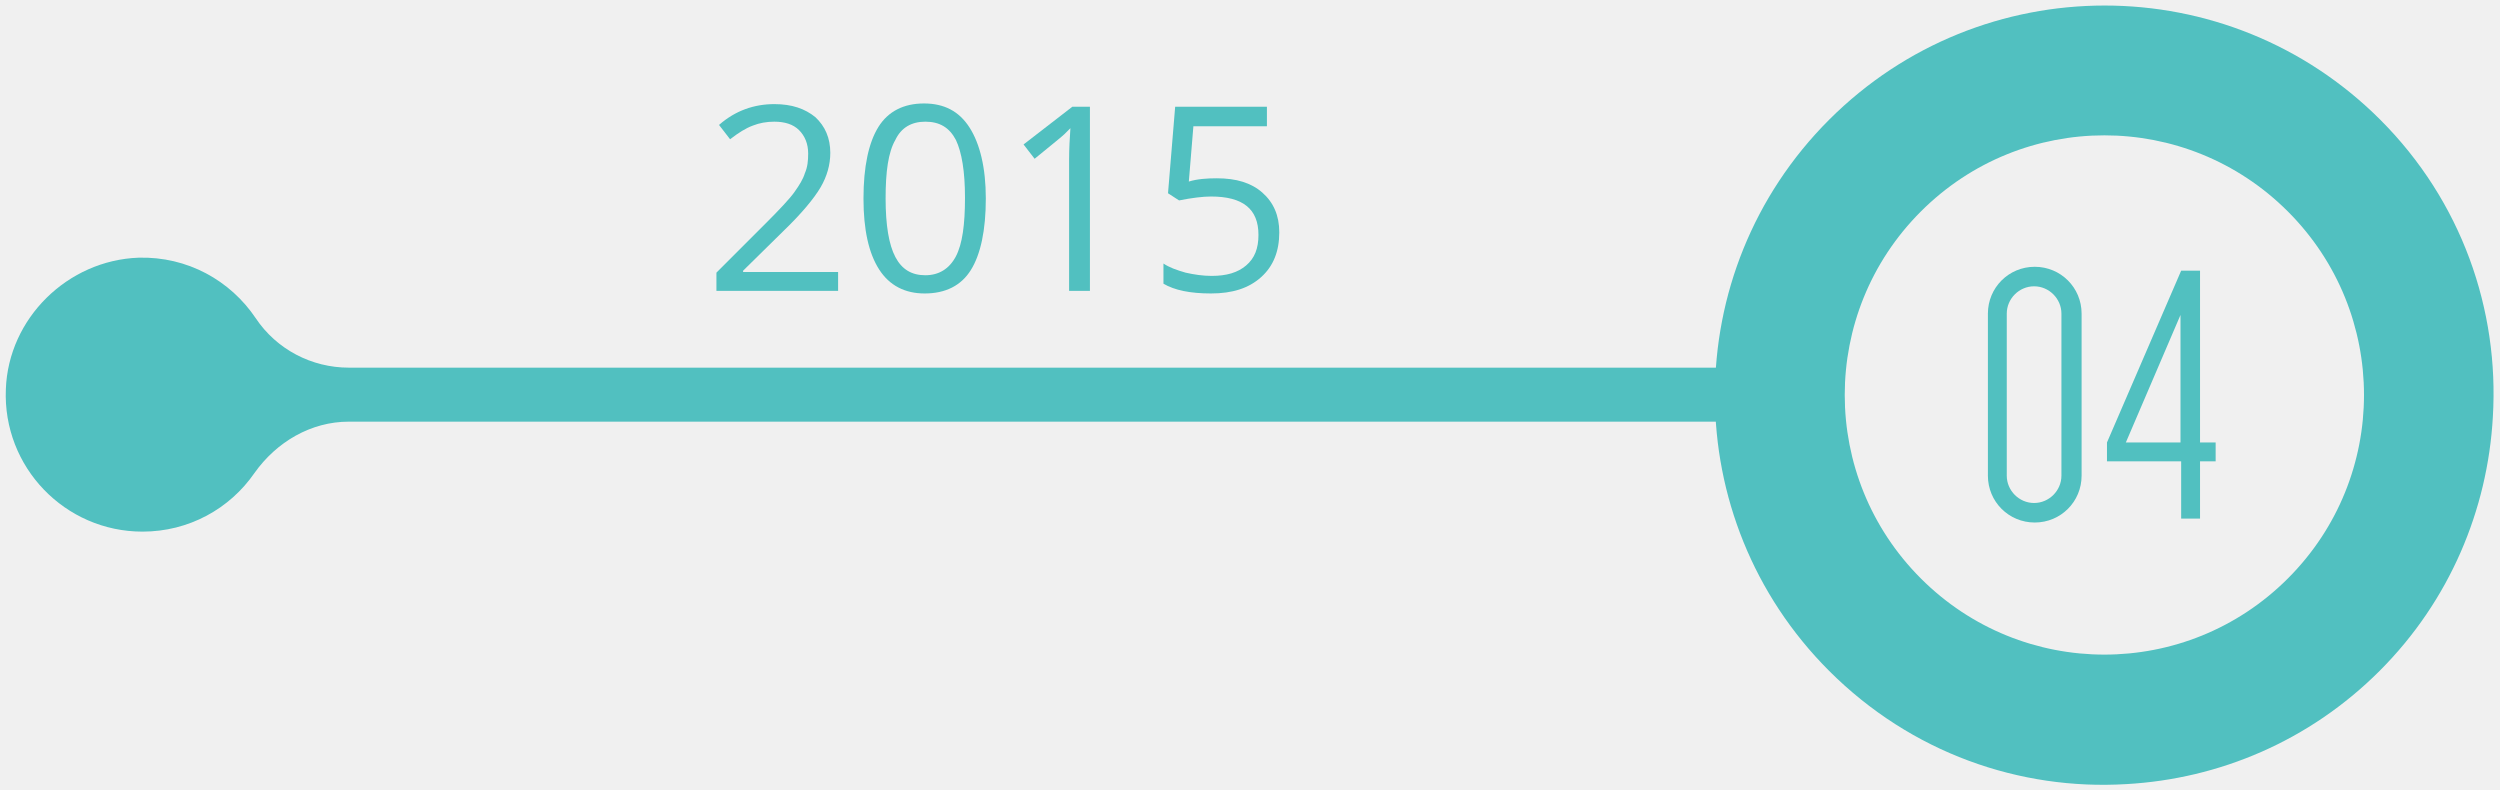
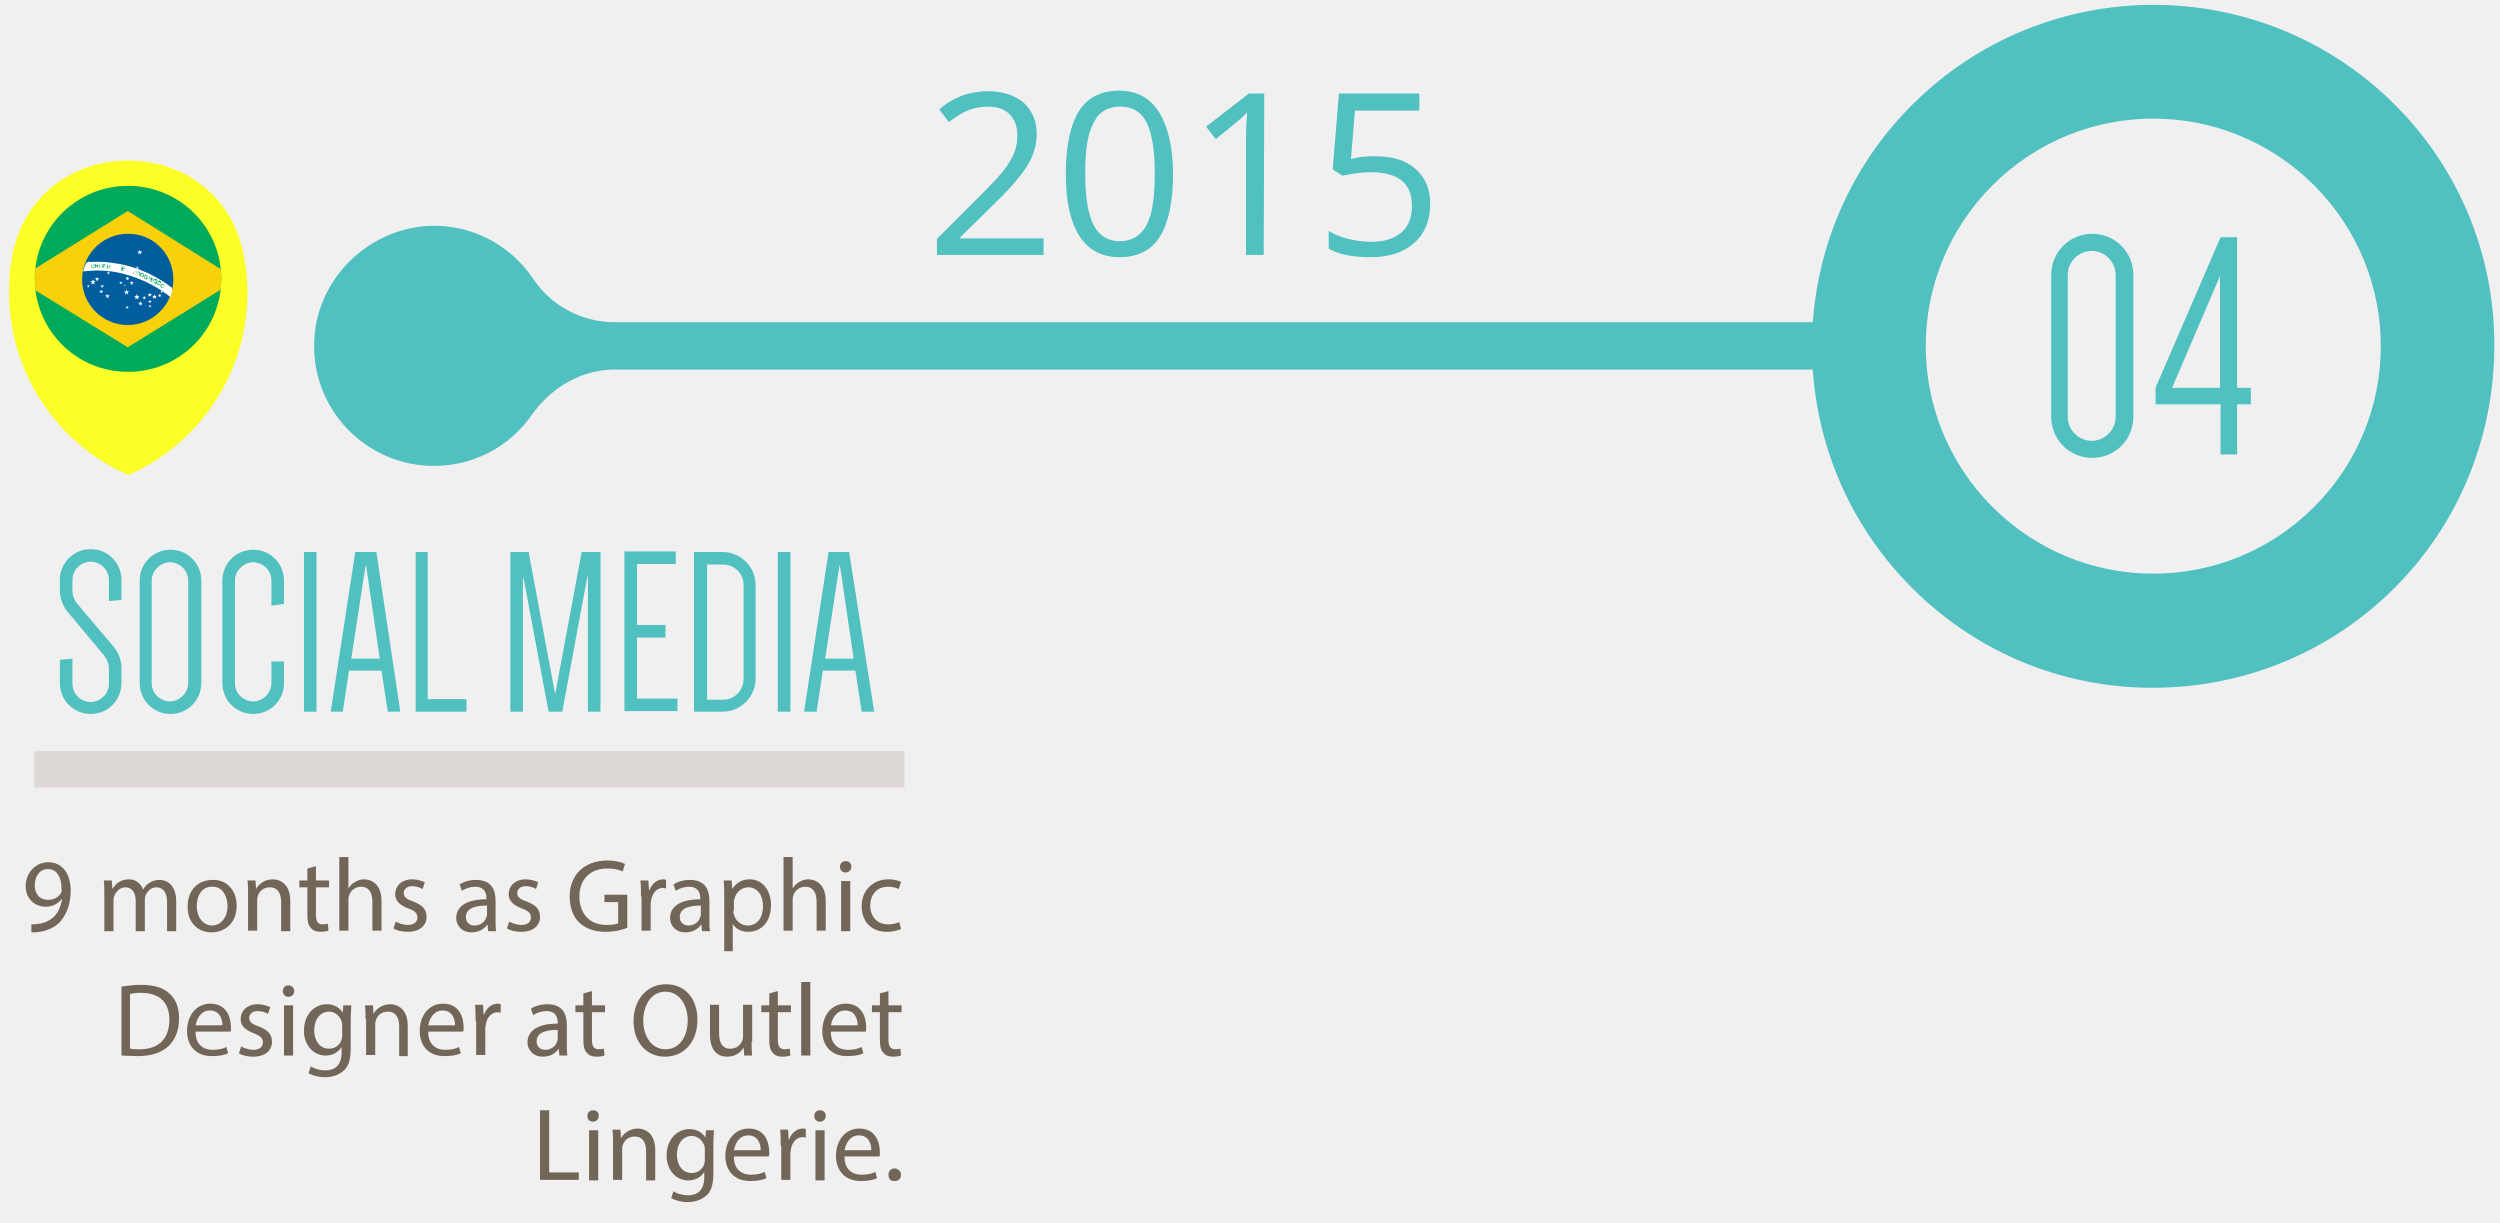
- <svg xmlns="http://www.w3.org/2000/svg" version="1.1" id="Layer_1" x="0px" y="0px" viewBox="0 0 384.2 121.4" style="enable-background:new 0 0 384.2 121.4;" xml:space="preserve">
+ <svg xmlns="http://www.w3.org/2000/svg" xmlns:xlink="http://www.w3.org/1999/xlink" version="1.1" id="Layer_1" x="0px" y="0px" viewBox="0 0 438.4 214.4" style="enable-background:new 0 0 438.4 214.4;" xml:space="preserve">
  <style type="text/css">
	.st0{fill:#51C0C0;}
+ 	.st1{fill:#FCFF26;}
+ 	.st2{clip-path:url(#SVGID_2_);}
+ 	.st3{fill:#00AA5B;}
+ 	.st4{fill:#F9D10B;}
+ 	.st5{fill:#005E9E;}
+ 	.st6{fill:#FFFFFF;}
+ 	.st7{fill:#00A460;}
+ 	.st8{fill:#726658;}
+ 	.st9{fill:#DED9D7;}
</style>
  <g>
    <g>
-       <path class="st0" d="M128.7,44.7h-18.6v-2.8l7.5-7.5c2.3-2.3,3.8-3.9,4.5-4.9c0.7-1,1.3-1.9,1.6-2.9c0.4-0.9,0.5-1.9,0.5-3    c0-1.5-0.5-2.7-1.4-3.6c-0.9-0.9-2.2-1.3-3.8-1.3c-1.2,0-2.3,0.2-3.3,0.6c-1.1,0.4-2.2,1.1-3.5,2.1l-1.7-2.2    C113,17,115.9,16,119,16c2.7,0,4.7,0.7,6.3,2c1.5,1.4,2.3,3.2,2.3,5.5c0,1.8-0.5,3.6-1.5,5.3s-2.9,4-5.7,6.7l-6.2,6.1v0.2h14.6    V44.7z" />
-       <path class="st0" d="M151.5,30.5c0,4.9-0.8,8.6-2.3,11c-1.5,2.4-3.9,3.6-7.1,3.6c-3,0-5.4-1.2-7-3.7s-2.4-6.1-2.4-10.9    c0-4.9,0.8-8.6,2.3-11c1.5-2.4,3.9-3.6,7-3.6c3.1,0,5.4,1.2,7,3.7S151.5,25.8,151.5,30.5z M136.1,30.5c0,4.1,0.5,7.1,1.5,9    c1,1.9,2.5,2.8,4.6,2.8c2.1,0,3.7-1,4.7-2.9c1-1.9,1.4-4.9,1.4-9s-0.5-7-1.4-8.9c-1-1.9-2.5-2.8-4.7-2.8c-2.1,0-3.7,0.9-4.6,2.8    C136.5,23.4,136.1,26.4,136.1,30.5z" />
-       <path class="st0" d="M167.4,44.7h-3.1V24.5c0-1.7,0.1-3.3,0.2-4.8c-0.3,0.3-0.6,0.6-0.9,0.9c-0.3,0.3-1.9,1.6-4.6,3.8l-1.7-2.2    l7.5-5.8h2.7V44.7z" />
-       <path class="st0" d="M187,27.4c3,0,5.3,0.7,7,2.2c1.7,1.5,2.6,3.5,2.6,6.1c0,2.9-0.9,5.2-2.8,6.9c-1.9,1.7-4.4,2.5-7.7,2.5    c-3.2,0-5.6-0.5-7.3-1.5v-3.1c0.9,0.6,2,1,3.4,1.4c1.3,0.3,2.7,0.5,4,0.5c2.3,0,4-0.5,5.3-1.6s1.9-2.6,1.9-4.7    c0-4-2.4-5.9-7.3-5.9c-1.2,0-2.9,0.2-4.9,0.6l-1.7-1.1l1.1-13.3h14.1v3h-11.3l-0.7,8.5C184,27.5,185.5,27.4,187,27.4z" />
+       <path class="st0" d="M182.9,44.7h-18.6v-2.8l7.5-7.5c2.3-2.3,3.8-3.9,4.5-4.9s1.3-1.9,1.6-2.9c0.4-0.9,0.5-1.9,0.5-3    c0-1.5-0.5-2.7-1.4-3.6s-2.2-1.3-3.8-1.3c-1.2,0-2.3,0.2-3.3,0.6c-1.1,0.4-2.2,1.1-3.5,2.1l-1.7-2.2c2.5-2.2,5.4-3.2,8.5-3.2    c2.7,0,4.7,0.7,6.3,2c1.5,1.4,2.3,3.2,2.3,5.5c0,1.8-0.5,3.6-1.5,5.3s-2.9,4-5.7,6.7l-6.2,6.1v0.2H183v2.9    C183,44.7,182.9,44.7,182.9,44.7z" />
+       <path class="st0" d="M205.7,30.5c0,4.9-0.8,8.6-2.3,11s-3.9,3.6-7.1,3.6c-3,0-5.4-1.2-7-3.7s-2.4-6.1-2.4-10.9    c0-4.9,0.8-8.6,2.3-11s3.9-3.6,7-3.6s5.4,1.2,7,3.7S205.7,25.8,205.7,30.5z M190.3,30.5c0,4.1,0.5,7.1,1.5,9s2.5,2.8,4.6,2.8    s3.7-1,4.7-2.9s1.4-4.9,1.4-9s-0.5-7-1.4-8.9c-1-1.9-2.5-2.8-4.7-2.8c-2.1,0-3.7,0.9-4.6,2.8C190.7,23.4,190.3,26.4,190.3,30.5z" />
+       <path class="st0" d="M221.6,44.7h-3.1V24.5c0-1.7,0.1-3.3,0.2-4.8c-0.3,0.3-0.6,0.6-0.9,0.9c-0.3,0.3-1.9,1.6-4.6,3.8l-1.7-2.2    l7.5-5.8h2.7L221.6,44.7L221.6,44.7z" />
+       <path class="st0" d="M241.2,27.4c3,0,5.3,0.7,7,2.2s2.6,3.5,2.6,6.1c0,2.9-0.9,5.2-2.8,6.9c-1.9,1.7-4.4,2.5-7.7,2.5    c-3.2,0-5.6-0.5-7.3-1.5v-3.1c0.9,0.6,2,1,3.4,1.4c1.3,0.3,2.7,0.5,4,0.5c2.3,0,4-0.5,5.3-1.6s1.9-2.6,1.9-4.7    c0-4-2.4-5.9-7.3-5.9c-1.2,0-2.9,0.2-4.9,0.6l-1.7-1.1l1.1-13.3h14.1v3h-11.3l-0.7,8.5C238.2,27.5,239.7,27.4,241.2,27.4z" />
    </g>
    <g>
      <g id="XMLID_351_">
-         <path id="XMLID_282_" class="st0" d="M283.3,56.5H53.6c-5.7,0-11.1-2.8-14.3-7.6c-3.9-5.8-10.5-9.5-18-9.3     C10.4,40,1.3,48.9,0.9,59.8c-0.5,12,9.1,21.9,21,21.9c7.1,0,13.4-3.5,17.2-9c3.4-4.8,8.7-7.9,14.5-7.9h229.7V56.5z" />
+         <path id="XMLID_282_" class="st0" d="M337.5,56.5H107.8c-5.7,0-11.1-2.8-14.3-7.6c-3.9-5.8-10.5-9.5-18-9.3     c-10.9,0.4-20,9.3-20.4,20.2c-0.5,12,9.1,21.9,21,21.9c7.1,0,13.4-3.5,17.2-9c3.4-4.8,8.7-7.9,14.5-7.9h229.7V56.5z" />
      </g>
-       <path class="st0" d="M365.8,18.4C342.4-5,304.5-5,281.1,18.4c-23.4,23.4-23.4,61.3,0,84.7c12.6,12.6,29.3,18.4,45.7,17.4    c14.2-0.8,28.1-6.6,38.9-17.4c10.8-10.8,16.6-24.8,17.4-39C384.1,47.6,378.3,30.9,365.8,18.4z M351.6,88.9    c-15.6,15.6-40.8,15.6-56.4,0c-15.6-15.6-15.6-40.8,0-56.4c15.6-15.6,40.8-15.6,56.4,0C367.2,48.1,367.2,73.3,351.6,88.9z" />
+       <path class="st0" d="M420,18.4C396.6-5,358.7-5,335.3,18.4s-23.4,61.3,0,84.7c12.6,12.6,29.3,18.4,45.7,17.4    c14.2-0.8,28.1-6.6,38.9-17.4s16.6-24.8,17.4-39C438.3,47.6,432.5,30.9,420,18.4z M405.8,88.9c-15.6,15.6-40.8,15.6-56.4,0    s-15.6-40.8,0-56.4s40.8-15.6,56.4,0S421.4,73.3,405.8,88.9z" />
    </g>
    <g>
-       <path class="st0" d="M305.5,48.2c0-4,3.2-7.2,7.2-7.2s7.2,3.2,7.2,7.2v24.9c0,4-3.2,7.2-7.2,7.2s-7.2-3.2-7.2-7.2V48.2z     M308.4,73.1c0,2.3,1.9,4.2,4.2,4.2s4.2-1.9,4.2-4.2V48.2c0-2.3-1.9-4.2-4.2-4.2s-4.2,1.9-4.2,4.2V73.1z" />
-       <path class="st0" d="M338.1,41.6V68h2.4v2.9h-2.4v8.8h-2.9v-8.8h-11.4V68l11.4-26.4H338.1z M335.1,68V48.4L326.7,68H335.1z" />
+       <path class="st0" d="M359.7,48.2c0-4,3.2-7.2,7.2-7.2s7.2,3.2,7.2,7.2v24.9c0,4-3.2,7.2-7.2,7.2s-7.2-3.2-7.2-7.2V48.2z     M362.6,73.1c0,2.3,1.9,4.2,4.2,4.2s4.2-1.9,4.2-4.2V48.2c0-2.3-1.9-4.2-4.2-4.2s-4.2,1.9-4.2,4.2V73.1z" />
+       <path class="st0" d="M392.3,41.6V68h2.4v2.9h-2.4v8.8h-2.9v-8.8H378V68l11.4-26.4H392.3z M389.3,68V48.4L380.9,68H389.3z" />
    </g>
  </g>
+   <g>
+     <g>
+       <path class="st1" d="M42.8,45.1c-4-22.6-36.6-22.6-40.7,0c-0.4,2-0.5,4.1-0.5,6.2c0,14.3,8.6,26.6,20.9,32    c12.3-5.4,20.9-17.7,20.9-32C43.4,49.2,43.2,47.1,42.8,45.1z" />
+     </g>
+     <g>
+       <g>
+         <defs>
+           <path id="SVGID_1_" d="M38.8,48.9c0,8.4-6.3,15.3-14.5,16.2c-0.6,0.1-1.2,0.1-1.9,0.1c-9,0-16.3-7.3-16.3-16.3      s7.3-16.3,16.3-16.3c0.6,0,1.3,0,1.9,0.1C32.5,33.6,38.8,40.5,38.8,48.9z" />
+         </defs>
+         <clipPath id="SVGID_2_">
+           <use xlink:href="#SVGID_1_" style="overflow:visible;" />
+         </clipPath>
+         <g class="st2">
+           <path class="st3" d="M45.7,63.1c0,1.2-1,2.2-2.2,2.2H1.2c-1.2,0-2.2-1-2.2-2.2V34.8c0-1.2,1-2.2,2.2-2.2h42.4      c1.2,0,2.2,1,2.2,2.2v28.3H45.7z" />
+           <g>
+             <polygon class="st4" points="22.4,60.9 3.1,49 22.4,37 41.6,49      " />
+             <path class="st5" d="M30.4,49c0,4.4-3.6,8-8,8s-8-3.6-8-8s3.6-8,8-8C26.8,40.9,30.4,44.5,30.4,49z" />
+             <path class="st6" d="M19.7,46.1c-1.9-0.3-3.5-0.2-4.5-0.1c-0.3,0.5-0.5,1-0.6,1.6c0.8-0.1,2.6-0.3,5,0       c2.6,0.4,6.5,1.5,10.3,4.5c0.2-0.5,0.3-1.1,0.3-1.6C26.3,47.5,22.4,46.4,19.7,46.1z" />
+             <g>
+               <path class="st7" d="M16.5,46.6c0,0.2-0.1,0.3-0.2,0.3s-0.2-0.1-0.2-0.3s0.1-0.3,0.2-0.3S16.5,46.5,16.5,46.6z M16.6,46.6        c0-0.1-0.1-0.4-0.3-0.3c-0.2,0-0.3,0.2-0.3,0.4c0,0.1,0.1,0.3,0.3,0.3S16.6,46.7,16.6,46.6z" />
+               <path class="st7" d="M16.8,46.3H17c0,0,0.1,0,0.1,0.1S17,46.5,17,46.5h-0.2V46.3z M16.8,46.7H17c0.1,0,0.1,0.1,0.1,0.1        s0,0.1,0,0.2h0.1l0,0c0,0,0,0,0-0.1v-0.1c0-0.1,0-0.1-0.1-0.1c0.1,0,0.1-0.1,0.1-0.2c0-0.1-0.1-0.2-0.2-0.2h-0.3V47h0.1        L16.8,46.7z" />
+               <path class="st7" d="M17.5,46.4h0.2c0.1,0,0.2,0.1,0.2,0.3S17.8,47,17.7,47h-0.2V46.4z M17.4,47h0.3c0.2,0,0.3-0.2,0.3-0.3        c0-0.2-0.1-0.3-0.3-0.3h-0.3V47z" />
+               <path class="st7" d="M18.5,47H18v-0.7h0.5v0.1h-0.4v0.2h0.4v0.1h-0.4v0.2L18.5,47L18.5,47z" />
+               <path class="st7" d="M19.2,47.1v-0.4c0,0,0-0.1,0-0.2l0,0L19,47.1h-0.1l-0.1-0.6l0,0c0,0.1,0,0.1,0,0.2v0.4h-0.1l0.1-0.7h0.1        L19,47l0,0l0.3-0.5h0.1L19.2,47.1L19.2,47.1z" />
+               <path class="st7" d="M21.7,47.5l-0.5-0.1l0.2-0.7l0.5,0.1v0.1l-0.4-0.1V47l0.4,0.1v0.1l-0.4-0.1v0.2L21.7,47.5L21.7,47.5z" />
+               <path class="st7" d="M23.6,47.5l0.2,0.1c0.1,0,0.1,0.1,0.1,0.2c0,0.1-0.1,0.1-0.2,0.1l-0.2-0.1L23.6,47.5z M23.5,47.8l0.2,0.1        c0.1,0,0.2,0,0.3-0.1c0-0.1,0-0.2-0.1-0.2l-0.3-0.1L23.3,48h0.1L23.5,47.8z" />
+               <path class="st7" d="M24.2,47.7l0.2,0.1c0,0,0.1,0.1,0.1,0.2c0,0.1-0.1,0.1-0.2,0.1L24.1,48L24.2,47.7z M24.1,48l0.2,0.1        c0.1,0,0.1,0.1,0.1,0.1s0,0.1,0,0.2h0.1l0,0c0,0,0,0,0-0.1v-0.1c0-0.1,0-0.1,0-0.1s0.1,0,0.1-0.1c0.1-0.1,0-0.2-0.1-0.3        l-0.3-0.1L24,48.2h0.1L24.1,48z" />
+               <path class="st7" d="M25.1,48.3c-0.1,0.1-0.2,0.2-0.3,0.2c-0.1-0.1-0.2-0.2-0.1-0.3S24.9,48,25,48        C25.2,48.1,25.2,48.2,25.1,48.3z M25.2,48.4c0.1-0.1,0.1-0.4-0.2-0.5c-0.2-0.1-0.4,0.1-0.4,0.2c-0.1,0.1-0.1,0.4,0.2,0.4        C25,48.7,25.2,48.5,25.2,48.4z" />
+               <path class="st7" d="M25.6,48.5l0.3,0.1L25.7,49h-0.1v-0.1c-0.1,0-0.2,0-0.2,0c-0.1,0-0.1-0.1-0.1-0.2c-0.1-0.1,0-0.2,0-0.3        c0.1-0.2,0.2-0.3,0.4-0.2c0.1,0.1,0.2,0.2,0.2,0.3h-0.1c0-0.1-0.1-0.2-0.1-0.2c-0.1,0-0.2,0-0.3,0.2c-0.1,0.1-0.1,0.3,0.1,0.3        h0.1c0.1,0,0.1-0.1,0.1-0.1L25.6,48.5L25.6,48.5z" />
+               <path class="st7" d="M26.2,48.5l0.2,0.1c0,0,0.1,0.1,0.1,0.2c0,0.1-0.1,0.1-0.2,0l-0.2-0.1L26.2,48.5z M26.1,48.8l0.2,0.1        c0.1,0.1,0.1,0.1,0.1,0.2c0,0-0.1,0.1-0.1,0.2l0.1,0.1l0,0c0,0,0,0,0-0.1l0.1-0.1c0-0.1,0-0.1,0-0.1s0.1,0,0.2-0.1        s0-0.2-0.1-0.3l-0.3-0.1L25.9,49H26L26.1,48.8z" />
+               <path class="st7" d="M26.9,49.6l-0.4-0.2l0.3-0.6l0.4,0.2v0.1l-0.4-0.2L26.7,49l0.3,0.2v0.1l-0.3-0.2l-0.1,0.2L26.9,49.6        L26.9,49.6z" />
+               <path class="st7" d="M27.6,49.4c0-0.1,0-0.2-0.1-0.2s-0.1-0.1-0.2,0c0,0.1,0,0.1,0,0.1L27.6,49.4c0,0.1,0,0.2-0.1,0.3        s-0.2,0.1-0.3,0c-0.1-0.1-0.1-0.1-0.2-0.2c0-0.1,0-0.1,0-0.2h0.1c-0.1,0.1,0,0.2,0.1,0.2s0.1,0.1,0.2,0c0-0.1,0-0.1-0.1-0.2        l-0.1-0.1c0,0-0.1-0.1-0.1-0.2c0.1-0.1,0.2-0.1,0.3-0.1C27.7,49.3,27.7,49.4,27.6,49.4L27.6,49.4z" />
+               <path class="st7" d="M28.1,49.7c0-0.1,0-0.2-0.1-0.2c0,0-0.1-0.1-0.2,0v0.1L28.1,49.7c0,0.1,0,0.2-0.1,0.3s-0.2,0.1-0.3,0        c-0.1-0.1-0.1-0.1-0.1-0.2c0-0.1,0-0.1,0-0.2h0.1c-0.1,0.1,0,0.2,0.1,0.2S28,49.9,28.1,49.7c-0.1,0-0.1,0-0.2-0.1l-0.1-0.1        c0,0-0.1-0.1,0-0.2c0.1-0.1,0.2-0.1,0.3-0.1C28.3,49.6,28.2,49.7,28.1,49.7L28.1,49.7z" />
+               <path class="st7" d="M28.7,50.3c-0.1,0.1-0.2,0.2-0.3,0.1c-0.1-0.1-0.1-0.2-0.1-0.4c0.1-0.1,0.2-0.2,0.3-0.1        C28.8,50,28.8,50.1,28.7,50.3z M28.8,50.3c0.1-0.1,0.1-0.3-0.1-0.5c-0.2-0.1-0.4,0-0.5,0.1s-0.1,0.3,0.1,0.5        S28.7,50.4,28.8,50.3z" />
+             </g>
+             <g>
+               <polygon class="st6" points="24.5,43.8 24.6,44.1 25,44.1 24.7,44.3 24.8,44.6 24.5,44.4 24.2,44.6 24.3,44.3 24.1,44.1         24.4,44.1       " />
+               <polygon class="st6" points="19,47.5 19.1,47.8 19.3,47.8 19.1,47.9 19.2,48.1 19,48 18.8,48.1 18.9,47.9 18.7,47.8         18.9,47.8       " />
+               <polygon class="st6" points="15.6,45.7 15.7,46 16,46 15.7,46.2 15.8,46.5 15.6,46.3 15.3,46.5 15.4,46.1 15.2,46 15.5,46               " />
+               <polygon class="st6" points="17,48.6 17.1,48.8 17.4,48.8 17.2,49 17.2,49.3 17,49.1 16.8,49.3 16.9,49 16.6,48.8 16.9,48.8               " />
+               <polygon class="st6" points="16.3,49 16.5,49.3 16.8,49.3 16.5,49.5 16.6,49.9 16.3,49.7 16,49.9 16.1,49.5 15.8,49.3         16.2,49.3       " />
+               <polygon class="st6" points="15.5,49.9 15.5,50.1 15.7,50.1 15.6,50.2 15.6,50.4 15.5,50.3 15.3,50.4 15.4,50.2 15.2,50.1         15.4,50.1       " />
+               <polygon class="st6" points="17.9,49.9 18,50.1 18.3,50.1 18,50.3 18.1,50.5 17.9,50.3 17.7,50.5 17.8,50.3 17.6,50.1         17.8,50.1       " />
+               <polygon class="st6" points="17.8,50.8 17.8,51 18.1,51 17.9,51.2 18,51.4 17.8,51.3 17.6,51.4 17.6,51.2 17.4,51 17.7,51               " />
+               <polygon class="st6" points="18.8,51.5 18.9,51.8 19.3,51.8 19,52 19.1,52.3 18.8,52.1 18.6,52.3 18.7,52 18.4,51.8         18.7,51.8       " />
+               <polygon class="st6" points="22.2,50.7 22.3,51.1 22.7,51.1 22.4,51.3 22.5,51.7 22.2,51.4 21.9,51.7 22,51.3 21.7,51.1         22.1,51.1       " />
+               <polygon class="st6" points="21.8,49.9 21.9,50 22,50 21.9,50.1 21.9,50.2 21.8,50.1 21.7,50.2 21.8,50.1 21.6,50 21.8,50               " />
+               <polygon class="st6" points="21.2,49.3 21.2,49.5 21.5,49.5 21.3,49.7 21.4,49.9 21.2,49.7 21,49.9 21.1,49.7 20.9,49.5         21.1,49.5       " />
+               <polygon class="st6" points="22.3,48.5 22.4,48.7 22.7,48.7 22.5,48.9 22.5,49.1 22.3,49 22.1,49.1 22.2,48.9 22,48.7         22.2,48.7       " />
+               <polygon class="st6" points="24.1,46.6 24.2,46.9 24.4,46.8 24.2,47 24.3,47.2 24.1,47.1 23.9,47.2 24,47 23.8,46.8         24.1,46.9       " />
+               <polygon class="st6" points="23.1,49.3 23.2,49.5 23.5,49.5 23.2,49.7 23.3,50 23.1,49.8 22.9,50 23,49.7 22.7,49.5 23,49.5               " />
+               <polygon class="st6" points="24,51.5 24.1,51.9 24.5,51.9 24.2,52.1 24.3,52.5 24,52.3 23.7,52.5 23.8,52.1 23.5,51.9         23.9,51.9       " />
+               <polygon class="st6" points="24.6,52.8 24.7,53.1 25,53.1 24.8,53.3 24.9,53.6 24.6,53.4 24.4,53.6 24.5,53.3 24.2,53.1         24.5,53.1       " />
+               <polygon class="st6" points="25.3,51.9 25.4,52.1 25.6,52.1 25.4,52.3 25.5,52.5 25.3,52.4 25.1,52.5 25.2,52.3 25,52.1         25.2,52.1       " />
+               <polygon class="st6" points="26.3,51.3 26.4,51.6 26.7,51.6 26.4,51.8 26.5,52 26.3,51.9 26,52 26.1,51.8 25.9,51.6         26.2,51.6       " />
+               <polygon class="st6" points="26.3,52.6 26.4,52.8 26.6,52.8 26.4,53 26.5,53.2 26.3,53 26.1,53.2 26.2,53 26,52.8 26.2,52.8               " />
+               <polygon class="st6" points="26.3,53.4 26.3,53.6 26.6,53.6 26.4,53.7 26.5,53.9 26.3,53.8 26.1,53.9 26.2,53.7 26,53.6         26.2,53.6       " />
+               <polygon class="st6" points="27.1,51.6 27.2,51.9 27.5,51.9 27.3,52.1 27.4,52.4 27.1,52.2 26.8,52.4 26.9,52.1 26.7,51.9         27,51.9       " />
+               <polygon class="st6" points="28,51.5 28.1,51.7 28.3,51.7 28.1,51.9 28.2,52.1 28,52 27.8,52.1 27.9,51.9 27.7,51.8         27.9,51.7       " />
+               <polygon class="st6" points="28.4,50.9 28.4,51.1 28.6,51.1 28.4,51.2 28.5,51.4 28.4,51.3 28.2,51.4 28.3,51.2 28.1,51.1         28.3,51.1       " />
+               <polygon class="st6" points="27.9,49.8 28,50 28.2,50 28,50.1 28.1,50.3 27.9,50.2 27.7,50.3 27.8,50.1 27.6,50 27.8,50               " />
+               <polygon class="st6" points="29.1,49.7 29.2,50 29.6,50 29.3,50.2 29.4,50.6 29.1,50.3 28.8,50.6 28.9,50.2 28.6,50 29,50               " />
+               <polygon class="st6" points="22.3,53.6 22.4,53.8 22.6,53.8 22.4,54 22.5,54.2 22.3,54 22.2,54.2 22.2,54 22,53.8 22.3,53.8               " />
+             </g>
+           </g>
+         </g>
+       </g>
+     </g>
+   </g>
+   <g id="XMLID_327_">
+     <g>
+       <g>
+         <path class="st8" d="M5.5,162.1c0.3,0,0.7,0,1.3-0.1c0.9-0.1,1.8-0.5,2.5-1.1c0.8-0.7,1.3-1.7,1.6-3.2h-0.1     c-0.7,0.8-1.6,1.3-2.8,1.3c-2.1,0-3.5-1.6-3.5-3.6c0-2.2,1.6-4.2,4-4.2c2.4,0,3.9,2,3.9,5c0,2.6-0.9,4.4-2,5.6     c-0.9,0.9-2.2,1.4-3.4,1.6c-0.6,0.1-1.1,0.1-1.5,0.1V162.1z M6.1,155.3c0,1.5,0.9,2.5,2.3,2.5c1.1,0,1.9-0.5,2.3-1.2     c0.1-0.1,0.1-0.3,0.1-0.6c0-2-0.7-3.6-2.4-3.6C7,152.4,6.1,153.6,6.1,155.3z" />
+         <path class="st8" d="M18.3,156.8c0-0.9,0-1.7-0.1-2.4h1.4l0.1,1.4h0.1c0.5-0.8,1.3-1.6,2.8-1.6c1.2,0,2.1,0.7,2.5,1.8h0     c0.3-0.5,0.6-0.9,1-1.1c0.5-0.4,1.1-0.6,1.9-0.6c1.2,0,2.9,0.8,2.9,3.8v5.2h-1.6v-5c0-1.7-0.6-2.7-1.9-2.7     c-0.9,0-1.6,0.7-1.9,1.5c-0.1,0.2-0.1,0.5-0.1,0.8v5.4h-1.6V158c0-1.4-0.6-2.4-1.8-2.4c-1,0-1.7,0.8-2,1.6     c-0.1,0.2-0.1,0.5-0.1,0.8v5.3h-1.6V156.8z" />
+         <path class="st8" d="M41.5,158.8c0,3.3-2.3,4.7-4.4,4.7c-2.4,0-4.2-1.7-4.2-4.5c0-3,1.9-4.7,4.4-4.7     C39.7,154.2,41.5,156.1,41.5,158.8z M34.5,158.9c0,1.9,1.1,3.4,2.7,3.4c1.5,0,2.7-1.4,2.7-3.4c0-1.5-0.7-3.4-2.6-3.4     C35.3,155.4,34.5,157.2,34.5,158.9z" />
+         <path class="st8" d="M43.5,156.8c0-0.9,0-1.7-0.1-2.4h1.4l0.1,1.5h0c0.4-0.8,1.5-1.7,2.9-1.7c1.2,0,3.1,0.7,3.1,3.8v5.3h-1.6     v-5.1c0-1.4-0.5-2.6-2-2.6c-1.1,0-1.9,0.7-2.1,1.6c-0.1,0.2-0.1,0.5-0.1,0.7v5.3h-1.6V156.8z" />
+         <path class="st8" d="M55.4,151.9v2.5h2.3v1.2h-2.3v4.8c0,1.1,0.3,1.7,1.2,1.7c0.4,0,0.7-0.1,0.9-0.1l0.1,1.2     c-0.3,0.1-0.8,0.2-1.4,0.2c-0.7,0-1.3-0.2-1.7-0.7c-0.5-0.5-0.6-1.3-0.6-2.3v-4.8h-1.4v-1.2h1.4v-2.1L55.4,151.9z" />
+         <path class="st8" d="M59.5,150.3h1.6v5.5h0c0.3-0.5,0.7-0.9,1.1-1.1c0.5-0.3,1-0.5,1.6-0.5c1.2,0,3.1,0.7,3.1,3.8v5.2h-1.6v-5.1     c0-1.4-0.5-2.6-2-2.6c-1,0-1.9,0.7-2.1,1.6c-0.1,0.2-0.1,0.5-0.1,0.8v5.3h-1.6V150.3z" />
+         <path class="st8" d="M69.4,161.6c0.5,0.3,1.3,0.6,2.1,0.6c1.2,0,1.7-0.6,1.7-1.3c0-0.8-0.5-1.2-1.6-1.6c-1.6-0.6-2.3-1.4-2.3-2.5     c0-1.4,1.1-2.6,3-2.6c0.9,0,1.7,0.3,2.2,0.5l-0.4,1.2c-0.3-0.2-1-0.5-1.8-0.5c-0.9,0-1.5,0.5-1.5,1.2c0,0.7,0.5,1.1,1.7,1.5     c1.5,0.6,2.3,1.3,2.3,2.7c0,1.5-1.2,2.6-3.3,2.6c-1,0-1.9-0.2-2.5-0.6L69.4,161.6z" />
+         <path class="st8" d="M85.6,163.3l-0.1-1.1h-0.1c-0.5,0.7-1.4,1.3-2.7,1.3c-1.8,0-2.7-1.3-2.7-2.5c0-2.1,1.9-3.3,5.3-3.3v-0.2     c0-0.7-0.2-2-2-2c-0.8,0-1.7,0.3-2.3,0.7l-0.4-1.1c0.7-0.5,1.8-0.8,2.9-0.8c2.7,0,3.4,1.8,3.4,3.6v3.3c0,0.8,0,1.5,0.1,2.1H85.6z      M85.4,158.8c-1.7,0-3.7,0.3-3.7,2c0,1,0.7,1.5,1.5,1.5c1.1,0,1.9-0.7,2.1-1.5c0.1-0.2,0.1-0.3,0.1-0.5V158.8z" />
+         <path class="st8" d="M89.3,161.6c0.5,0.3,1.3,0.6,2.1,0.6c1.2,0,1.7-0.6,1.7-1.3c0-0.8-0.5-1.2-1.6-1.6c-1.6-0.6-2.3-1.4-2.3-2.5     c0-1.4,1.1-2.6,3-2.6c0.9,0,1.7,0.3,2.2,0.5l-0.4,1.2c-0.3-0.2-1-0.5-1.8-0.5c-0.9,0-1.5,0.5-1.5,1.2c0,0.7,0.5,1.1,1.7,1.5     c1.5,0.6,2.3,1.3,2.3,2.7c0,1.5-1.2,2.6-3.3,2.6c-1,0-1.9-0.2-2.5-0.6L89.3,161.6z" />
+         <path class="st8" d="M110,162.7c-0.7,0.3-2.1,0.7-3.8,0.7c-1.9,0-3.4-0.5-4.6-1.6c-1.1-1-1.7-2.7-1.7-4.6c0-3.7,2.5-6.3,6.6-6.3     c1.4,0,2.5,0.3,3.1,0.6l-0.4,1.3c-0.7-0.3-1.5-0.5-2.7-0.5c-3,0-4.9,1.9-4.9,4.9c0,3.1,1.9,5,4.7,5c1,0,1.7-0.1,2.1-0.3v-3.7H106     v-1.3h4V162.7z" />
+         <path class="st8" d="M112.4,157.2c0-1,0-1.9-0.1-2.8h1.4l0.1,1.7h0.1c0.4-1.2,1.4-1.9,2.4-1.9c0.2,0,0.3,0,0.5,0.1v1.5     c-0.2,0-0.3-0.1-0.5-0.1c-1.1,0-1.9,0.9-2.1,2.1c0,0.2-0.1,0.5-0.1,0.7v4.7h-1.6V157.2z" />
+         <path class="st8" d="M123.1,163.3l-0.1-1.1h-0.1c-0.5,0.7-1.4,1.3-2.7,1.3c-1.8,0-2.7-1.3-2.7-2.5c0-2.1,1.9-3.3,5.3-3.3v-0.2     c0-0.7-0.2-2-2-2c-0.8,0-1.7,0.3-2.3,0.7l-0.4-1.1c0.7-0.5,1.8-0.8,2.9-0.8c2.7,0,3.4,1.8,3.4,3.6v3.3c0,0.8,0,1.5,0.1,2.1H123.1     z M122.9,158.8c-1.7,0-3.7,0.3-3.7,2c0,1,0.7,1.5,1.5,1.5c1.1,0,1.9-0.7,2.1-1.5c0.1-0.2,0.1-0.3,0.1-0.5V158.8z" />
+         <path class="st8" d="M127,157.3c0-1.1,0-2-0.1-2.9h1.4l0.1,1.5h0c0.7-1.1,1.7-1.7,3.1-1.7c2.1,0,3.7,1.8,3.7,4.5     c0,3.2-1.9,4.7-4,4.7c-1.2,0-2.2-0.5-2.7-1.4h0v4.8H127V157.3z M128.6,159.7c0,0.2,0,0.5,0.1,0.7c0.3,1.1,1.3,1.9,2.4,1.9     c1.7,0,2.7-1.4,2.7-3.4c0-1.8-0.9-3.3-2.6-3.3c-1.1,0-2.1,0.8-2.4,2c-0.1,0.2-0.1,0.4-0.1,0.7V159.7z" />
+         <path class="st8" d="M137.4,150.3h1.6v5.5h0c0.3-0.5,0.7-0.9,1.1-1.1c0.5-0.3,1-0.5,1.6-0.5c1.2,0,3.1,0.7,3.1,3.8v5.2h-1.6v-5.1     c0-1.4-0.5-2.6-2-2.6c-1,0-1.9,0.7-2.1,1.6c-0.1,0.2-0.1,0.5-0.1,0.8v5.3h-1.6V150.3z" />
+         <path class="st8" d="M149.3,152c0,0.5-0.4,1-1,1c-0.6,0-1-0.4-1-1c0-0.6,0.4-1,1-1C148.9,151,149.3,151.4,149.3,152z      M147.5,163.3v-8.8h1.6v8.8H147.5z" />
+         <path class="st8" d="M158,162.9c-0.4,0.2-1.3,0.5-2.5,0.5c-2.7,0-4.4-1.8-4.4-4.5c0-2.7,1.9-4.7,4.7-4.7c0.9,0,1.8,0.2,2.2,0.5     l-0.4,1.2c-0.4-0.2-1-0.4-1.9-0.4c-2,0-3.1,1.5-3.1,3.3c0,2,1.3,3.3,3.1,3.3c0.9,0,1.5-0.2,2-0.4L158,162.9z" />
+         <path class="st8" d="M21.3,173c1-0.1,2.1-0.3,3.4-0.3c2.3,0,3.9,0.5,5,1.5c1.1,1,1.7,2.4,1.7,4.4c0,2-0.6,3.6-1.8,4.8     c-1.1,1.1-3,1.8-5.4,1.8c-1.1,0-2.1-0.1-2.9-0.1V173z M22.9,183.9c0.4,0.1,1,0.1,1.6,0.1c3.4,0,5.2-1.9,5.2-5.2     c0-2.9-1.6-4.7-5-4.7c-0.8,0-1.4,0.1-1.9,0.2V183.9z" />
+         <path class="st8" d="M34.3,181c0,2.2,1.4,3.1,3,3.1c1.1,0,1.8-0.2,2.4-0.5l0.3,1.1c-0.6,0.3-1.5,0.5-2.9,0.5     c-2.7,0-4.3-1.8-4.3-4.4c0-2.7,1.6-4.8,4.1-4.8c2.9,0,3.6,2.5,3.6,4.2c0,0.3,0,0.6-0.1,0.7H34.3z M39,179.8c0-1-0.4-2.6-2.2-2.6     c-1.6,0-2.3,1.5-2.5,2.6H39z" />
+         <path class="st8" d="M42.3,183.5c0.5,0.3,1.3,0.6,2.1,0.6c1.2,0,1.7-0.6,1.7-1.3c0-0.8-0.5-1.2-1.6-1.6c-1.6-0.6-2.3-1.4-2.3-2.5     c0-1.4,1.1-2.6,3-2.6c0.9,0,1.7,0.3,2.2,0.5l-0.4,1.2c-0.3-0.2-1-0.5-1.8-0.5c-0.9,0-1.5,0.5-1.5,1.2c0,0.7,0.5,1.1,1.7,1.5     c1.5,0.6,2.3,1.3,2.3,2.7c0,1.5-1.2,2.6-3.3,2.6c-1,0-1.9-0.2-2.5-0.6L42.3,183.5z" />
+         <path class="st8" d="M51.6,173.8c0,0.5-0.4,1-1,1c-0.6,0-1-0.4-1-1c0-0.6,0.4-1,1-1C51.2,172.8,51.6,173.3,51.6,173.8z      M49.8,185.1v-8.8h1.6v8.8H49.8z" />
+         <path class="st8" d="M61.6,176.3c0,0.6-0.1,1.3-0.1,2.4v5.1c0,2-0.4,3.3-1.3,4c-0.9,0.8-2.1,1.1-3.2,1.1c-1.1,0-2.2-0.3-2.9-0.7     l0.4-1.2c0.6,0.4,1.5,0.7,2.6,0.7c1.6,0,2.8-0.9,2.8-3.1v-1h0c-0.5,0.8-1.4,1.5-2.8,1.5c-2.2,0-3.8-1.9-3.8-4.3     c0-3,1.9-4.7,4-4.7c1.5,0,2.4,0.8,2.8,1.5h0l0.1-1.3H61.6z M60,179.8c0-0.3,0-0.5-0.1-0.7c-0.3-0.9-1.1-1.7-2.2-1.7     c-1.5,0-2.6,1.3-2.6,3.3c0,1.7,0.9,3.2,2.6,3.2c1,0,1.9-0.6,2.2-1.6c0.1-0.3,0.1-0.6,0.1-0.9V179.8z" />
+         <path class="st8" d="M64.1,178.7c0-0.9,0-1.7-0.1-2.4h1.4l0.1,1.5h0c0.4-0.8,1.5-1.7,2.9-1.7c1.2,0,3.1,0.7,3.1,3.8v5.3H70V180     c0-1.4-0.5-2.6-2-2.6c-1.1,0-1.9,0.7-2.1,1.6c-0.1,0.2-0.1,0.5-0.1,0.7v5.3h-1.6V178.7z" />
+         <path class="st8" d="M75.1,181c0,2.2,1.4,3.1,3,3.1c1.1,0,1.8-0.2,2.4-0.5l0.3,1.1c-0.6,0.3-1.5,0.5-2.9,0.5     c-2.7,0-4.3-1.8-4.3-4.4c0-2.7,1.6-4.8,4.1-4.8c2.9,0,3.6,2.5,3.6,4.2c0,0.3,0,0.6-0.1,0.7H75.1z M79.8,179.8     c0-1-0.4-2.6-2.2-2.6c-1.6,0-2.3,1.5-2.5,2.6H79.8z" />
+         <path class="st8" d="M83.4,179c0-1,0-1.9-0.1-2.8h1.4l0.1,1.7h0.1c0.4-1.2,1.4-1.9,2.4-1.9c0.2,0,0.3,0,0.5,0.1v1.5     c-0.2,0-0.3-0.1-0.5-0.1c-1.1,0-1.9,0.9-2.1,2.1c0,0.2-0.1,0.5-0.1,0.7v4.7h-1.6V179z" />
+         <path class="st8" d="M98.1,185.1l-0.1-1.1h-0.1c-0.5,0.7-1.4,1.3-2.7,1.3c-1.8,0-2.7-1.3-2.7-2.5c0-2.1,1.9-3.3,5.3-3.3v-0.2     c0-0.7-0.2-2-2-2c-0.8,0-1.7,0.3-2.3,0.7l-0.4-1.1c0.7-0.5,1.8-0.8,2.9-0.8c2.7,0,3.4,1.8,3.4,3.6v3.3c0,0.8,0,1.5,0.1,2.1H98.1z      M97.8,180.6c-1.7,0-3.7,0.3-3.7,2c0,1,0.7,1.5,1.5,1.5c1.1,0,1.9-0.7,2.1-1.5c0.1-0.2,0.1-0.3,0.1-0.5V180.6z" />
+         <path class="st8" d="M103.8,173.8v2.5h2.3v1.2h-2.3v4.8c0,1.1,0.3,1.7,1.2,1.7c0.4,0,0.7-0.1,0.9-0.1l0.1,1.2     c-0.3,0.1-0.8,0.2-1.4,0.2c-0.7,0-1.3-0.2-1.7-0.7c-0.5-0.5-0.6-1.3-0.6-2.3v-4.8h-1.4v-1.2h1.4v-2.1L103.8,173.8z" />
+         <path class="st8" d="M122.3,178.8c0,4.2-2.6,6.5-5.7,6.5c-3.2,0-5.5-2.5-5.5-6.2c0-3.9,2.4-6.5,5.7-6.5     C120.2,172.6,122.3,175.2,122.3,178.8z M112.8,179c0,2.6,1.4,5,3.9,5c2.5,0,3.9-2.3,3.9-5.1c0-2.4-1.3-5-3.9-5     C114.1,173.9,112.8,176.4,112.8,179z" />
+         <path class="st8" d="M131.8,182.7c0,0.9,0,1.7,0.1,2.4h-1.4l-0.1-1.4h0c-0.4,0.7-1.3,1.6-2.9,1.6c-1.4,0-3-0.8-3-3.9v-5.2h1.6     v4.9c0,1.7,0.5,2.8,2,2.8c1.1,0,1.8-0.7,2.1-1.5c0.1-0.2,0.1-0.5,0.1-0.8v-5.4h1.6V182.7z" />
+         <path class="st8" d="M136.4,173.8v2.5h2.3v1.2h-2.3v4.8c0,1.1,0.3,1.7,1.2,1.7c0.4,0,0.7-0.1,0.9-0.1l0.1,1.2     c-0.3,0.1-0.8,0.2-1.4,0.2c-0.7,0-1.3-0.2-1.7-0.7c-0.5-0.5-0.6-1.3-0.6-2.3v-4.8h-1.4v-1.2h1.4v-2.1L136.4,173.8z" />
+         <path class="st8" d="M140.5,172.2h1.6v12.9h-1.6V172.2z" />
+         <path class="st8" d="M145.7,181c0,2.2,1.4,3.1,3,3.1c1.1,0,1.8-0.2,2.4-0.5l0.3,1.1c-0.6,0.3-1.5,0.5-2.9,0.5     c-2.7,0-4.3-1.8-4.3-4.4c0-2.7,1.6-4.8,4.1-4.8c2.9,0,3.6,2.5,3.6,4.2c0,0.3,0,0.6-0.1,0.7H145.7z M150.4,179.8     c0-1-0.4-2.6-2.2-2.6c-1.6,0-2.3,1.5-2.5,2.6H150.4z" />
+         <path class="st8" d="M155.8,173.8v2.5h2.3v1.2h-2.3v4.8c0,1.1,0.3,1.7,1.2,1.7c0.4,0,0.7-0.1,0.9-0.1l0.1,1.2     c-0.3,0.1-0.8,0.2-1.4,0.2c-0.7,0-1.3-0.2-1.7-0.7c-0.5-0.5-0.6-1.3-0.6-2.3v-4.8h-1.4v-1.2h1.4v-2.1L155.8,173.8z" />
+         <path class="st8" d="M94.7,194.7h1.6v10.9h5.2v1.3h-6.8V194.7z" />
+         <path class="st8" d="M105,195.7c0,0.5-0.4,1-1,1c-0.6,0-1-0.4-1-1c0-0.6,0.4-1,1-1C104.7,194.7,105,195.1,105,195.7z M103.3,207     v-8.8h1.6v8.8H103.3z" />
+         <path class="st8" d="M107.5,200.5c0-0.9,0-1.7-0.1-2.4h1.4l0.1,1.5h0c0.4-0.8,1.5-1.7,2.9-1.7c1.2,0,3.1,0.7,3.1,3.8v5.3h-1.6     v-5.1c0-1.4-0.5-2.6-2-2.6c-1.1,0-1.9,0.7-2.1,1.6c-0.1,0.2-0.1,0.5-0.1,0.7v5.3h-1.6V200.5z" />
+         <path class="st8" d="M125.2,198.2c0,0.6-0.1,1.3-0.1,2.4v5.1c0,2-0.4,3.3-1.3,4c-0.9,0.8-2.1,1.1-3.2,1.1c-1.1,0-2.2-0.3-2.9-0.7     l0.4-1.2c0.6,0.4,1.5,0.7,2.6,0.7c1.6,0,2.8-0.9,2.8-3.1v-1h0c-0.5,0.8-1.4,1.5-2.8,1.5c-2.2,0-3.8-1.9-3.8-4.3     c0-3,1.9-4.7,4-4.7c1.5,0,2.4,0.8,2.8,1.5h0l0.1-1.3H125.2z M123.6,201.6c0-0.3,0-0.5-0.1-0.7c-0.3-0.9-1.1-1.7-2.2-1.7     c-1.5,0-2.6,1.3-2.6,3.3c0,1.7,0.9,3.2,2.6,3.2c1,0,1.9-0.6,2.2-1.6c0.1-0.3,0.1-0.6,0.1-0.9V201.6z" />
+         <path class="st8" d="M128.7,202.9c0,2.2,1.4,3.1,3,3.1c1.1,0,1.8-0.2,2.4-0.5l0.3,1.1c-0.6,0.3-1.5,0.5-2.9,0.5     c-2.7,0-4.3-1.8-4.3-4.4c0-2.7,1.6-4.8,4.1-4.8c2.9,0,3.6,2.5,3.6,4.2c0,0.3,0,0.6-0.1,0.7H128.7z M133.4,201.7     c0-1-0.4-2.6-2.2-2.6c-1.6,0-2.3,1.5-2.5,2.6H133.4z" />
+         <path class="st8" d="M136.9,200.9c0-1,0-1.9-0.1-2.8h1.4l0.1,1.7h0.1c0.4-1.2,1.4-1.9,2.4-1.9c0.2,0,0.3,0,0.5,0.1v1.5     c-0.2,0-0.3-0.1-0.5-0.1c-1.1,0-1.9,0.9-2.1,2.1c0,0.2-0.1,0.5-0.1,0.7v4.7h-1.6V200.9z" />
+         <path class="st8" d="M144.8,195.7c0,0.5-0.4,1-1,1c-0.6,0-1-0.4-1-1c0-0.6,0.4-1,1-1C144.4,194.7,144.8,195.1,144.8,195.7z      M143,207v-8.8h1.6v8.8H143z" />
+         <path class="st8" d="M148.1,202.9c0,2.2,1.4,3.1,3,3.1c1.1,0,1.8-0.2,2.4-0.5l0.3,1.1c-0.6,0.3-1.5,0.5-2.9,0.5     c-2.7,0-4.3-1.8-4.3-4.4c0-2.7,1.6-4.8,4.1-4.8c2.9,0,3.6,2.5,3.6,4.2c0,0.3,0,0.6-0.1,0.7H148.1z M152.8,201.7     c0-1-0.4-2.6-2.2-2.6c-1.6,0-2.3,1.5-2.5,2.6H152.8z" />
+         <path class="st8" d="M155.8,206c0-0.7,0.5-1.1,1.1-1.1s1.1,0.5,1.1,1.1c0,0.7-0.4,1.1-1.1,1.1C156.2,207.2,155.8,206.7,155.8,206     z" />
+       </g>
+     </g>
+   </g>
+   <g>
+     <path class="st0" d="M11.7,107.1c0,0-1.2-1.5-1.2-3.5v-1.9c0-3,2.4-5.4,5.4-5.4c3,0,5.4,2.4,5.4,5.4v3.5l-2.2,0.2v-3.7   c0-1.8-1.5-3.2-3.2-3.2c-1.8,0-3.2,1.5-3.2,3.2v1.9c0,1.2,0.7,2.1,0.7,2.1l6.6,7.8c0,0,1.3,1.5,1.3,3.6v2.7c0,3-2.4,5.4-5.4,5.4   c-3,0-5.4-2.4-5.4-5.4v-4.1l2.2-0.2v4.4c0,1.8,1.5,3.2,3.2,3.2c1.8,0,3.2-1.5,3.2-3.2v-2.7c0-1.2-0.8-2.2-0.8-2.2L11.7,107.1z" />
+     <path class="st0" d="M24.5,101.8c0-3,2.4-5.4,5.4-5.4c3,0,5.4,2.4,5.4,5.4v18c0,3-2.4,5.4-5.4,5.4c-3,0-5.4-2.4-5.4-5.4V101.8z    M26.6,119.8c0,1.8,1.5,3.2,3.2,3.2s3.2-1.5,3.2-3.2v-18c0-1.8-1.5-3.2-3.2-3.2s-3.2,1.5-3.2,3.2V119.8z" />
+     <path class="st0" d="M47.6,106.2v-4.4c0-1.8-1.5-3.2-3.2-3.2s-3.2,1.5-3.2,3.2v18c0,1.8,1.5,3.2,3.2,3.2s3.2-1.5,3.2-3.2V116h2.2   v3.8c0,3-2.4,5.4-5.4,5.4c-3,0-5.4-2.4-5.4-5.4v-18c0-3,2.4-5.4,5.4-5.4c3,0,5.4,2.4,5.4,5.4v4.1L47.6,106.2z" />
+     <path class="st0" d="M53.3,124.8v-28h2.2v28H53.3z" />
+     <path class="st0" d="M70.2,124.8h-2.2l-1.1-7.2h-5.7l-1.1,7.2H58l4.3-28H66L70.2,124.8z M61.6,115.5h5l-2.4-16.3h-0.1L61.6,115.5z" />
+     <path class="st0" d="M81.8,122.6v2.2h-8.9v-28H75v25.8H81.8z" />
+     <path class="st0" d="M98.6,124.8h-2.4l-4.4-23.5h-0.1v23.5h-2.2v-28h3.2l4.6,24.7h0.1l4.6-24.7h3.3v28h-2.2v-23.7h-0.1L98.6,124.8z   " />
+     <path class="st0" d="M111.7,98.9v10.7h5v2.2h-5v10.7h7.1v2.2h-9.3v-28h9v2.2H111.7z" />
+     <path class="st0" d="M132.5,119c0,3.2-2.6,5.8-5.8,5.8h-5v-28h5c3.2,0,5.8,2.6,5.8,5.8V119z M130.4,102.6c0-2-1.6-3.6-3.6-3.6h-2.8   v23.7h2.8c2,0,3.6-1.6,3.6-3.7V102.6z" />
+     <path class="st0" d="M136.4,124.8v-28h2.2v28H136.4z" />
+     <path class="st0" d="M153.3,124.8h-2.2l-1.1-7.2h-5.7l-1.1,7.2h-2.2l4.3-28h3.6L153.3,124.8z M144.7,115.5h5l-2.4-16.3h-0.1   L144.7,115.5z" />
+   </g>
+   <rect id="XMLID_323_" x="6" y="131.7" class="st9" width="152.6" height="6.4" />
</svg>
